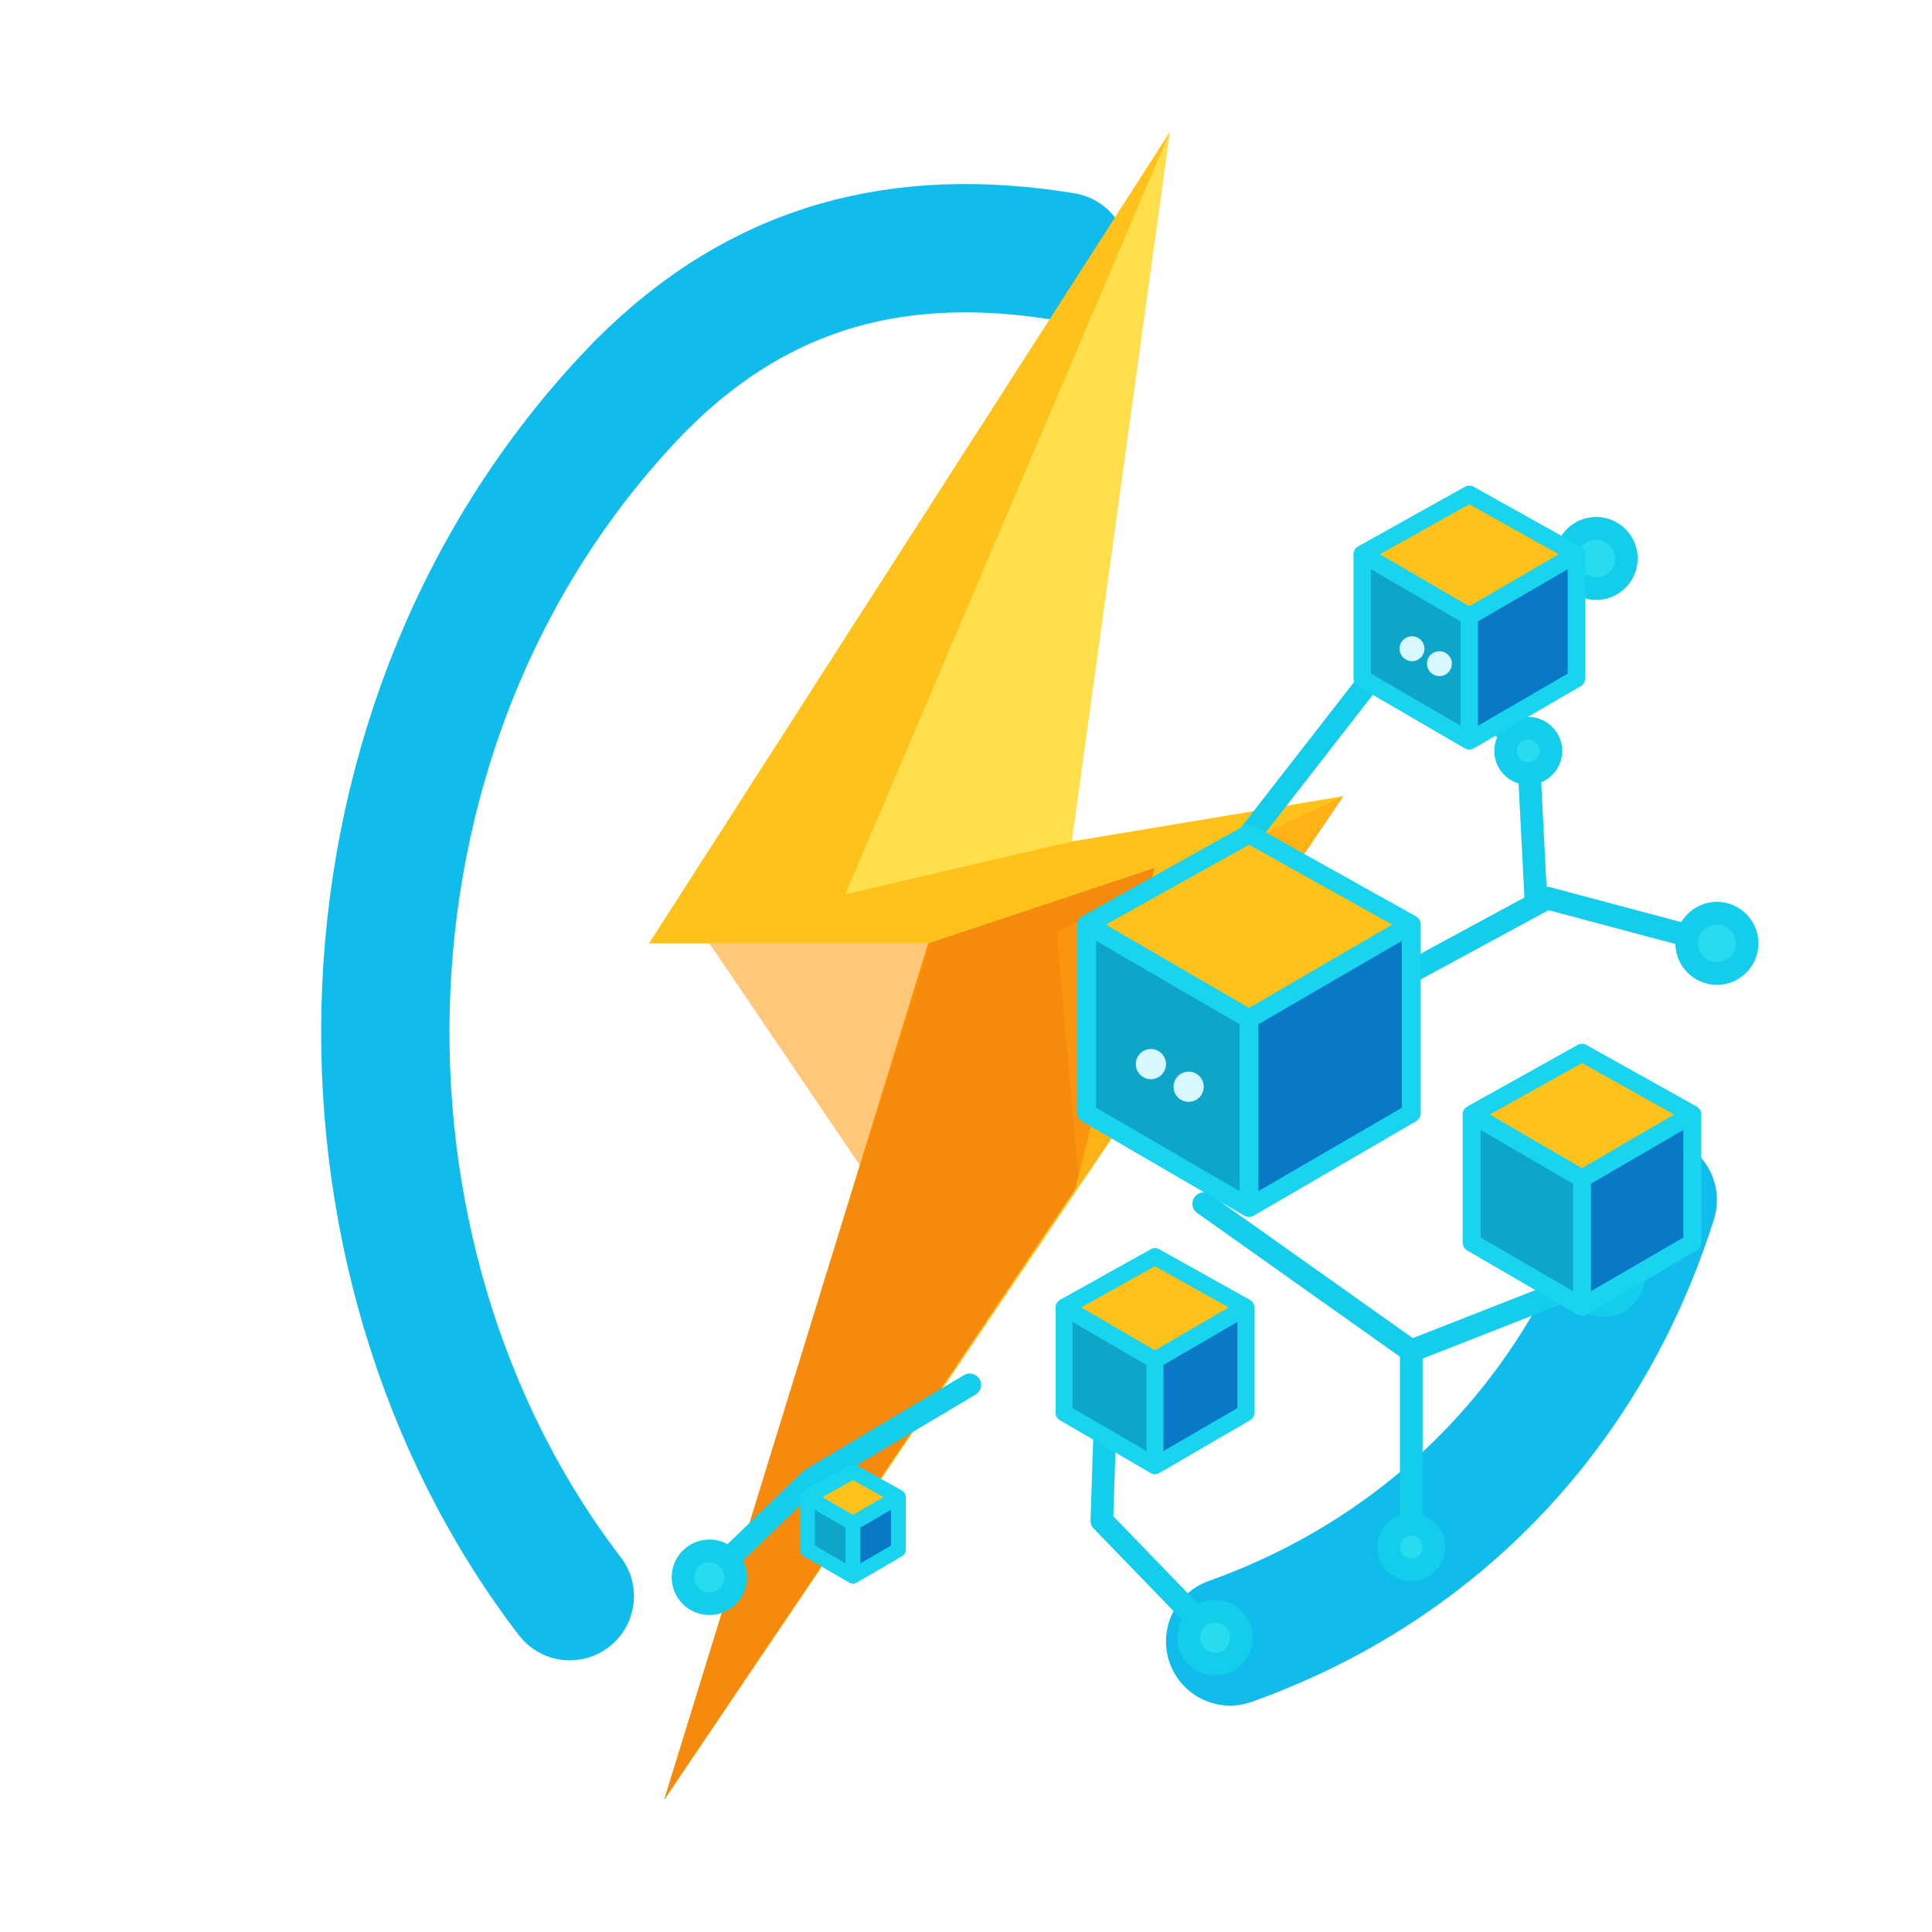
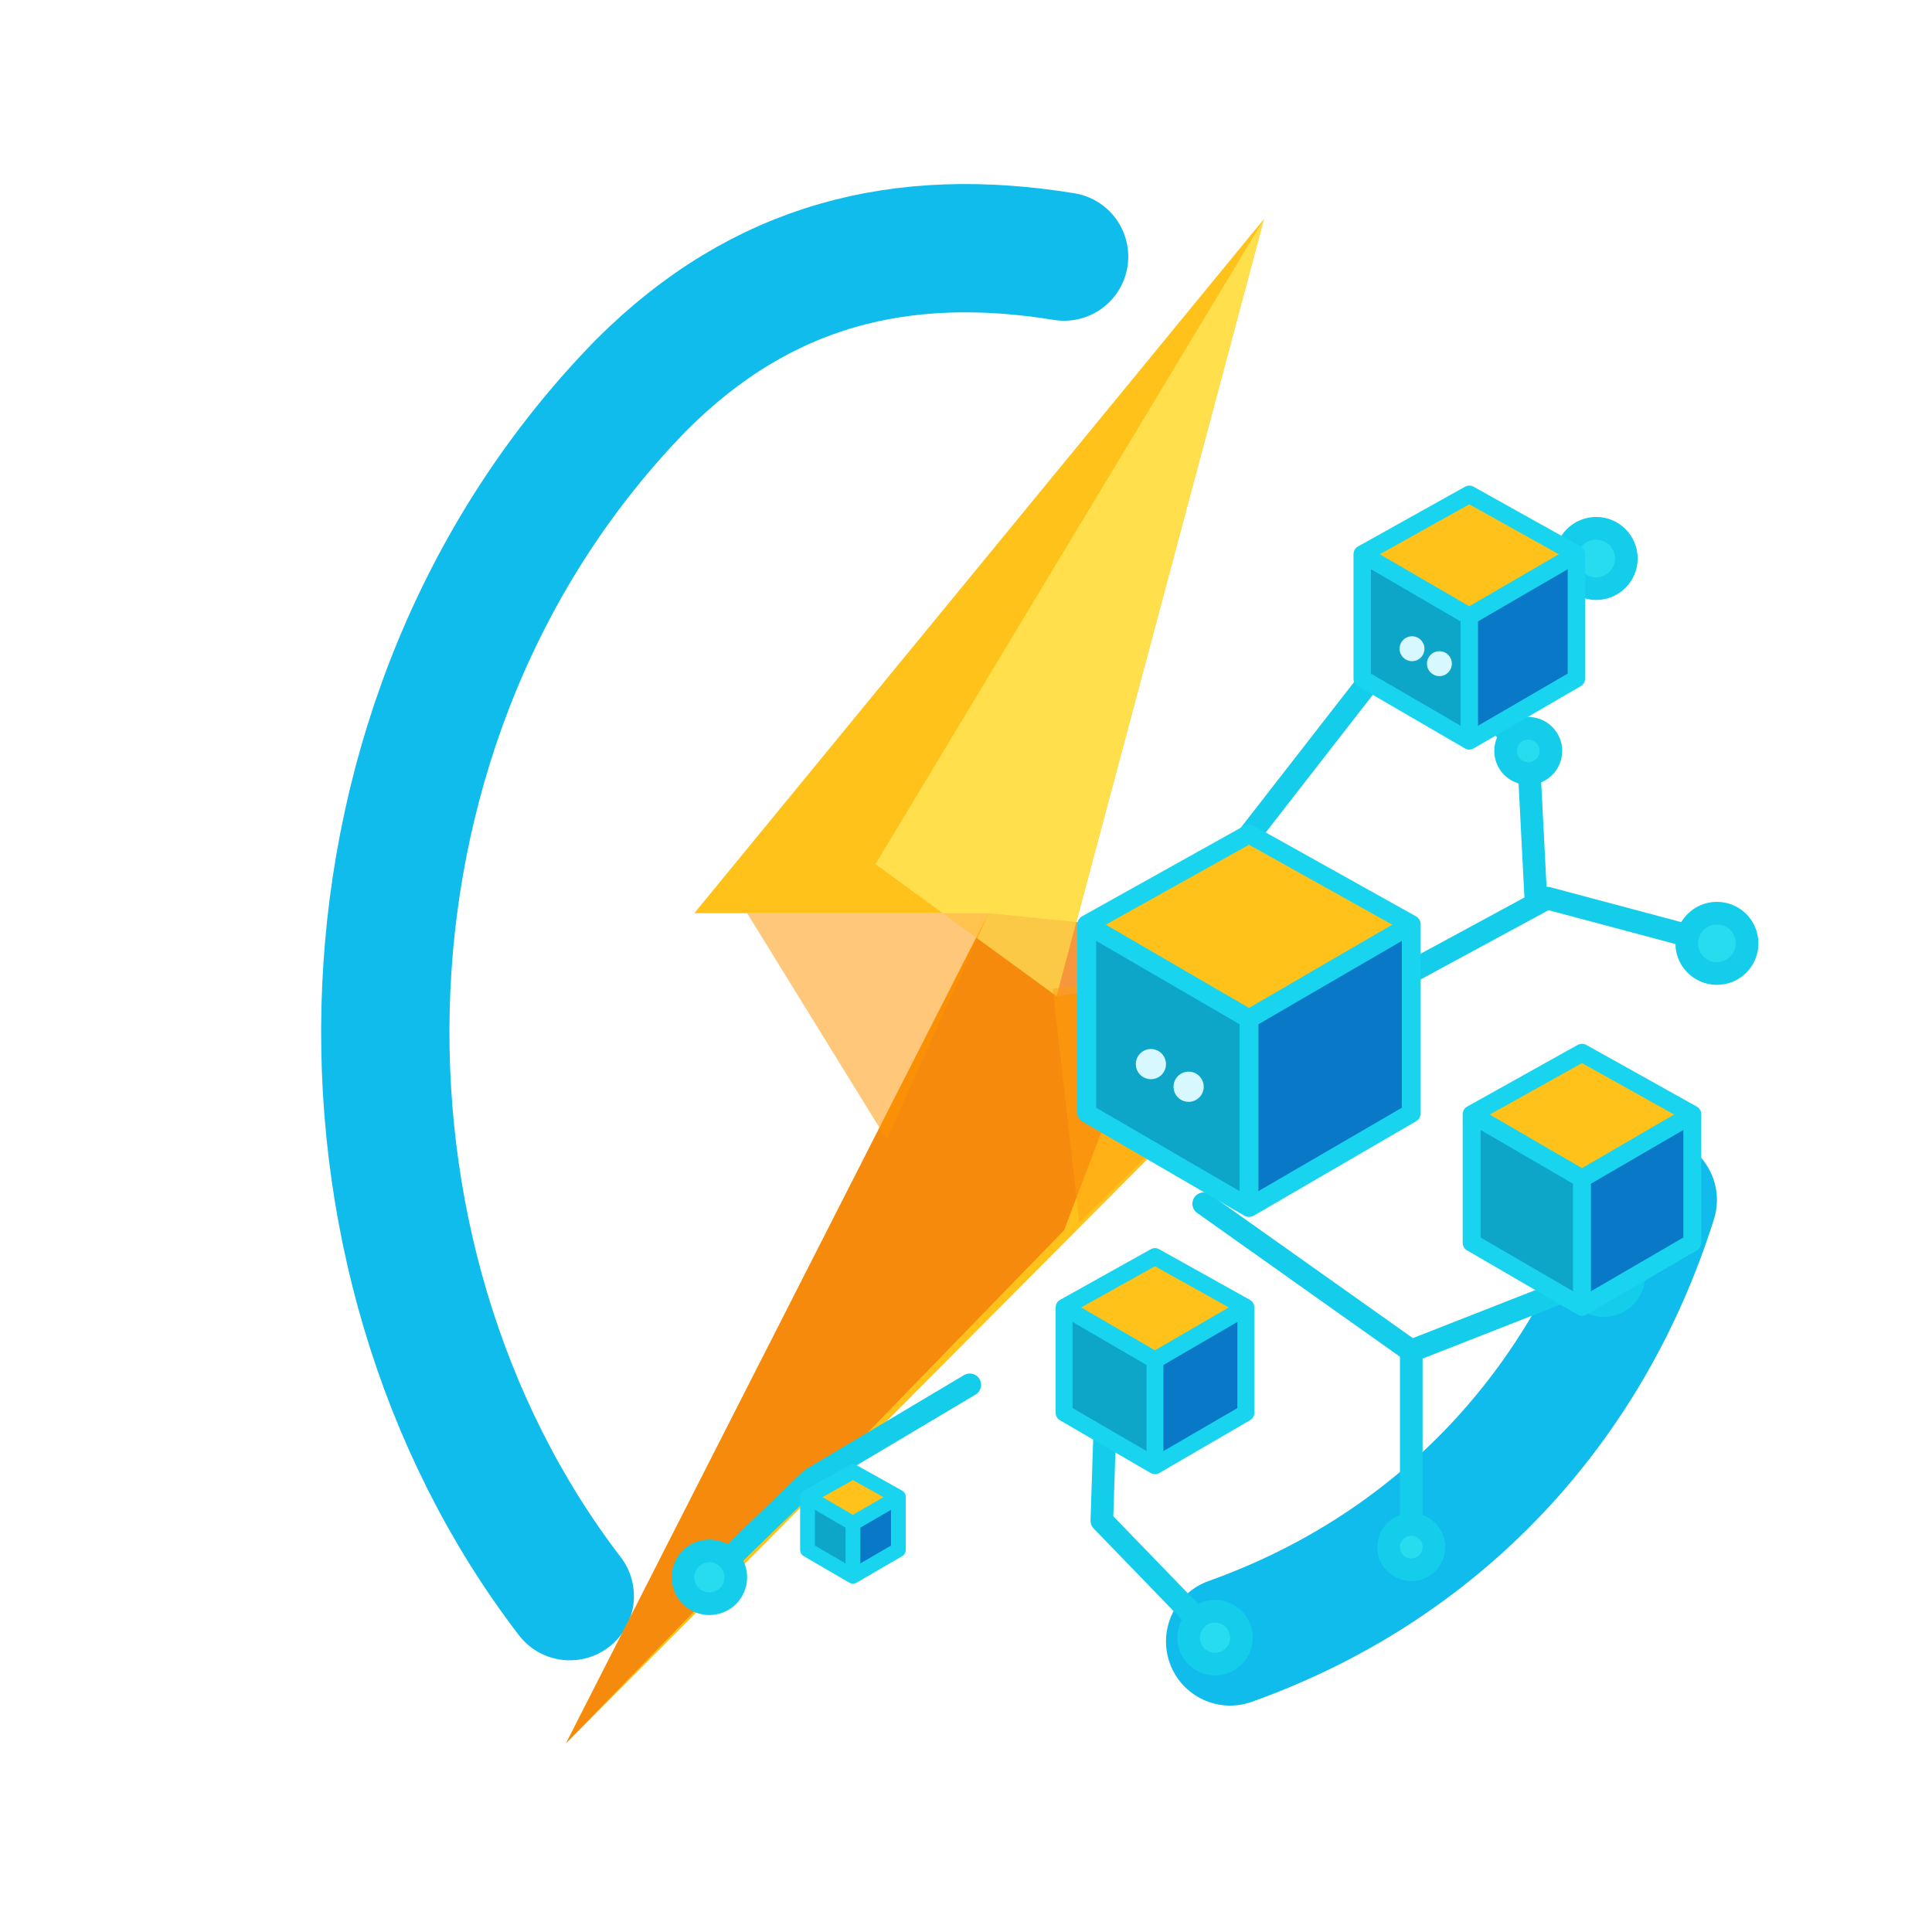
<svg xmlns="http://www.w3.org/2000/svg" viewBox="0 0 512 512" data-logo-source="emp-v4-generated" role="img" aria-label="EMP v4 logo">
  <g fill="none" stroke="#10BCEB" stroke-linecap="round" stroke-linejoin="round">
    <path d="M151 423C82 333 84 190 170 102C202 70 239 61 282 68" stroke-width="34" />
    <path d="M326 435C382 415 421 372 438 318" stroke-width="34" />
  </g>
  <g>
-     <polygon points="310 35 172 250 246 250 176 477 356 211 284 223" fill="#FFC21A" />
-     <polygon points="246 250 176 477 285 315 306 230" fill="#F47A08" opacity="0.78" />
-     <polygon points="310 35 224 237 284 223" fill="#FFF06A" opacity="0.62" />
-     <polygon points="188 250 247 250 228 309" fill="#FF9300" opacity="0.52" />
-     <polygon points="280 247 356 211 286 314" fill="#FF9F0F" opacity="0.5" />
+     <polygon points="335 58 184 242 262 242 150 462 358 253 280 264" fill="#FFC21A" />
+     <polygon points="262 242 150 462 282 326 312 247" fill="#F47A08" opacity="0.78" />
+     <polygon points="335 58 232 229 280 264" fill="#FFF06A" opacity="0.62" />
+     <polygon points="198 242 262 242 235 302" fill="#FF9300" opacity="0.52" />
+     <polygon points="279 262 358 253 286 324" fill="#FF9F0F" opacity="0.5" />
  </g>
  <g fill="none" stroke="#14CDEB" stroke-linecap="round" stroke-linejoin="round" stroke-width="6">
    <path d="M315 242 371 170 423 148" />
    <path d="M338 277 410 238 455 250" />
    <path d="M319 319 374 358 425 338" />
    <path d="M294 342 292 403 322 434" />
    <path d="M257 367 215 392 188 418" />
    <path d="M374 170 405 199 407 238" />
    <path d="M374 358 374 410" />
    <circle cx="423" cy="148" r="8" fill="#26DCEE" />
    <circle cx="455" cy="250" r="8" fill="#26DCEE" />
    <circle cx="425" cy="338" r="8" fill="#26DCEE" />
    <circle cx="322" cy="434" r="7" fill="#26DCEE" />
    <circle cx="188" cy="418" r="7" fill="#26DCEE" />
    <circle cx="405" cy="199" r="6" fill="#26DCEE" />
    <circle cx="374" cy="410" r="6" fill="#26DCEE" />
  </g>
  <g stroke="#18D4EF" stroke-linejoin="round">
    <g transform="translate(288 221)">
      <polygon points="0 24 43 0 86 24 43 49" fill="#FFC21A" />
      <polygon points="0 24 43 49 43 99 0 74" fill="#0DA6C9" />
      <polygon points="86 24 43 49 43 99 86 74" fill="#0878C7" />
      <path d="M0 24 43 0 86 24 86 74 43 99 0 74Z" fill="none" stroke-width="5" />
      <path d="M43 49v50M0 24l43 25 43-25" fill="none" stroke-width="5" />
      <circle cx="17" cy="61" r="4" fill="#D8F8FF" stroke-width="0" />
      <circle cx="27" cy="67" r="4" fill="#D8F8FF" stroke-width="0" />
    </g>
    <g transform="translate(361 131) scale(.66)">
      <polygon points="0 24 43 0 86 24 43 49" fill="#FFC21A" />
      <polygon points="0 24 43 49 43 99 0 74" fill="#0DA6C9" />
      <polygon points="86 24 43 49 43 99 86 74" fill="#0878C7" />
      <path d="M0 24 43 0 86 24 86 74 43 99 0 74Z" fill="none" stroke-width="7" />
      <path d="M43 49v50M0 24l43 25 43-25" fill="none" stroke-width="7" />
      <circle cx="20" cy="62" r="5" fill="#D8F8FF" stroke-width="0" />
      <circle cx="31" cy="68" r="5" fill="#D8F8FF" stroke-width="0" />
    </g>
    <g transform="translate(390 279) scale(.68)">
      <polygon points="0 24 43 0 86 24 43 49" fill="#FFC21A" />
      <polygon points="0 24 43 49 43 99 0 74" fill="#0DA6C9" />
      <polygon points="86 24 43 49 43 99 86 74" fill="#0878C7" />
      <path d="M0 24 43 0 86 24 86 74 43 99 0 74Z" fill="none" stroke-width="7" />
      <path d="M43 49v50M0 24l43 25 43-25" fill="none" stroke-width="7" />
    </g>
    <g transform="translate(282 333) scale(.56)">
      <polygon points="0 24 43 0 86 24 43 49" fill="#FFC21A" />
      <polygon points="0 24 43 49 43 99 0 74" fill="#0DA6C9" />
      <polygon points="86 24 43 49 43 99 86 74" fill="#0878C7" />
      <path d="M0 24 43 0 86 24 86 74 43 99 0 74Z" fill="none" stroke-width="8" />
      <path d="M43 49v50M0 24l43 25 43-25" fill="none" stroke-width="8" />
    </g>
    <g transform="translate(214 390) scale(.28)">
      <polygon points="0 24 43 0 86 24 43 49" fill="#FFC21A" />
      <polygon points="0 24 43 49 43 99 0 74" fill="#0DA6C9" />
      <polygon points="86 24 43 49 43 99 86 74" fill="#0878C7" />
      <path d="M0 24 43 0 86 24 86 74 43 99 0 74Z" fill="none" stroke-width="14" />
      <path d="M43 49v50M0 24l43 25 43-25" fill="none" stroke-width="14" />
    </g>
  </g>
</svg>
